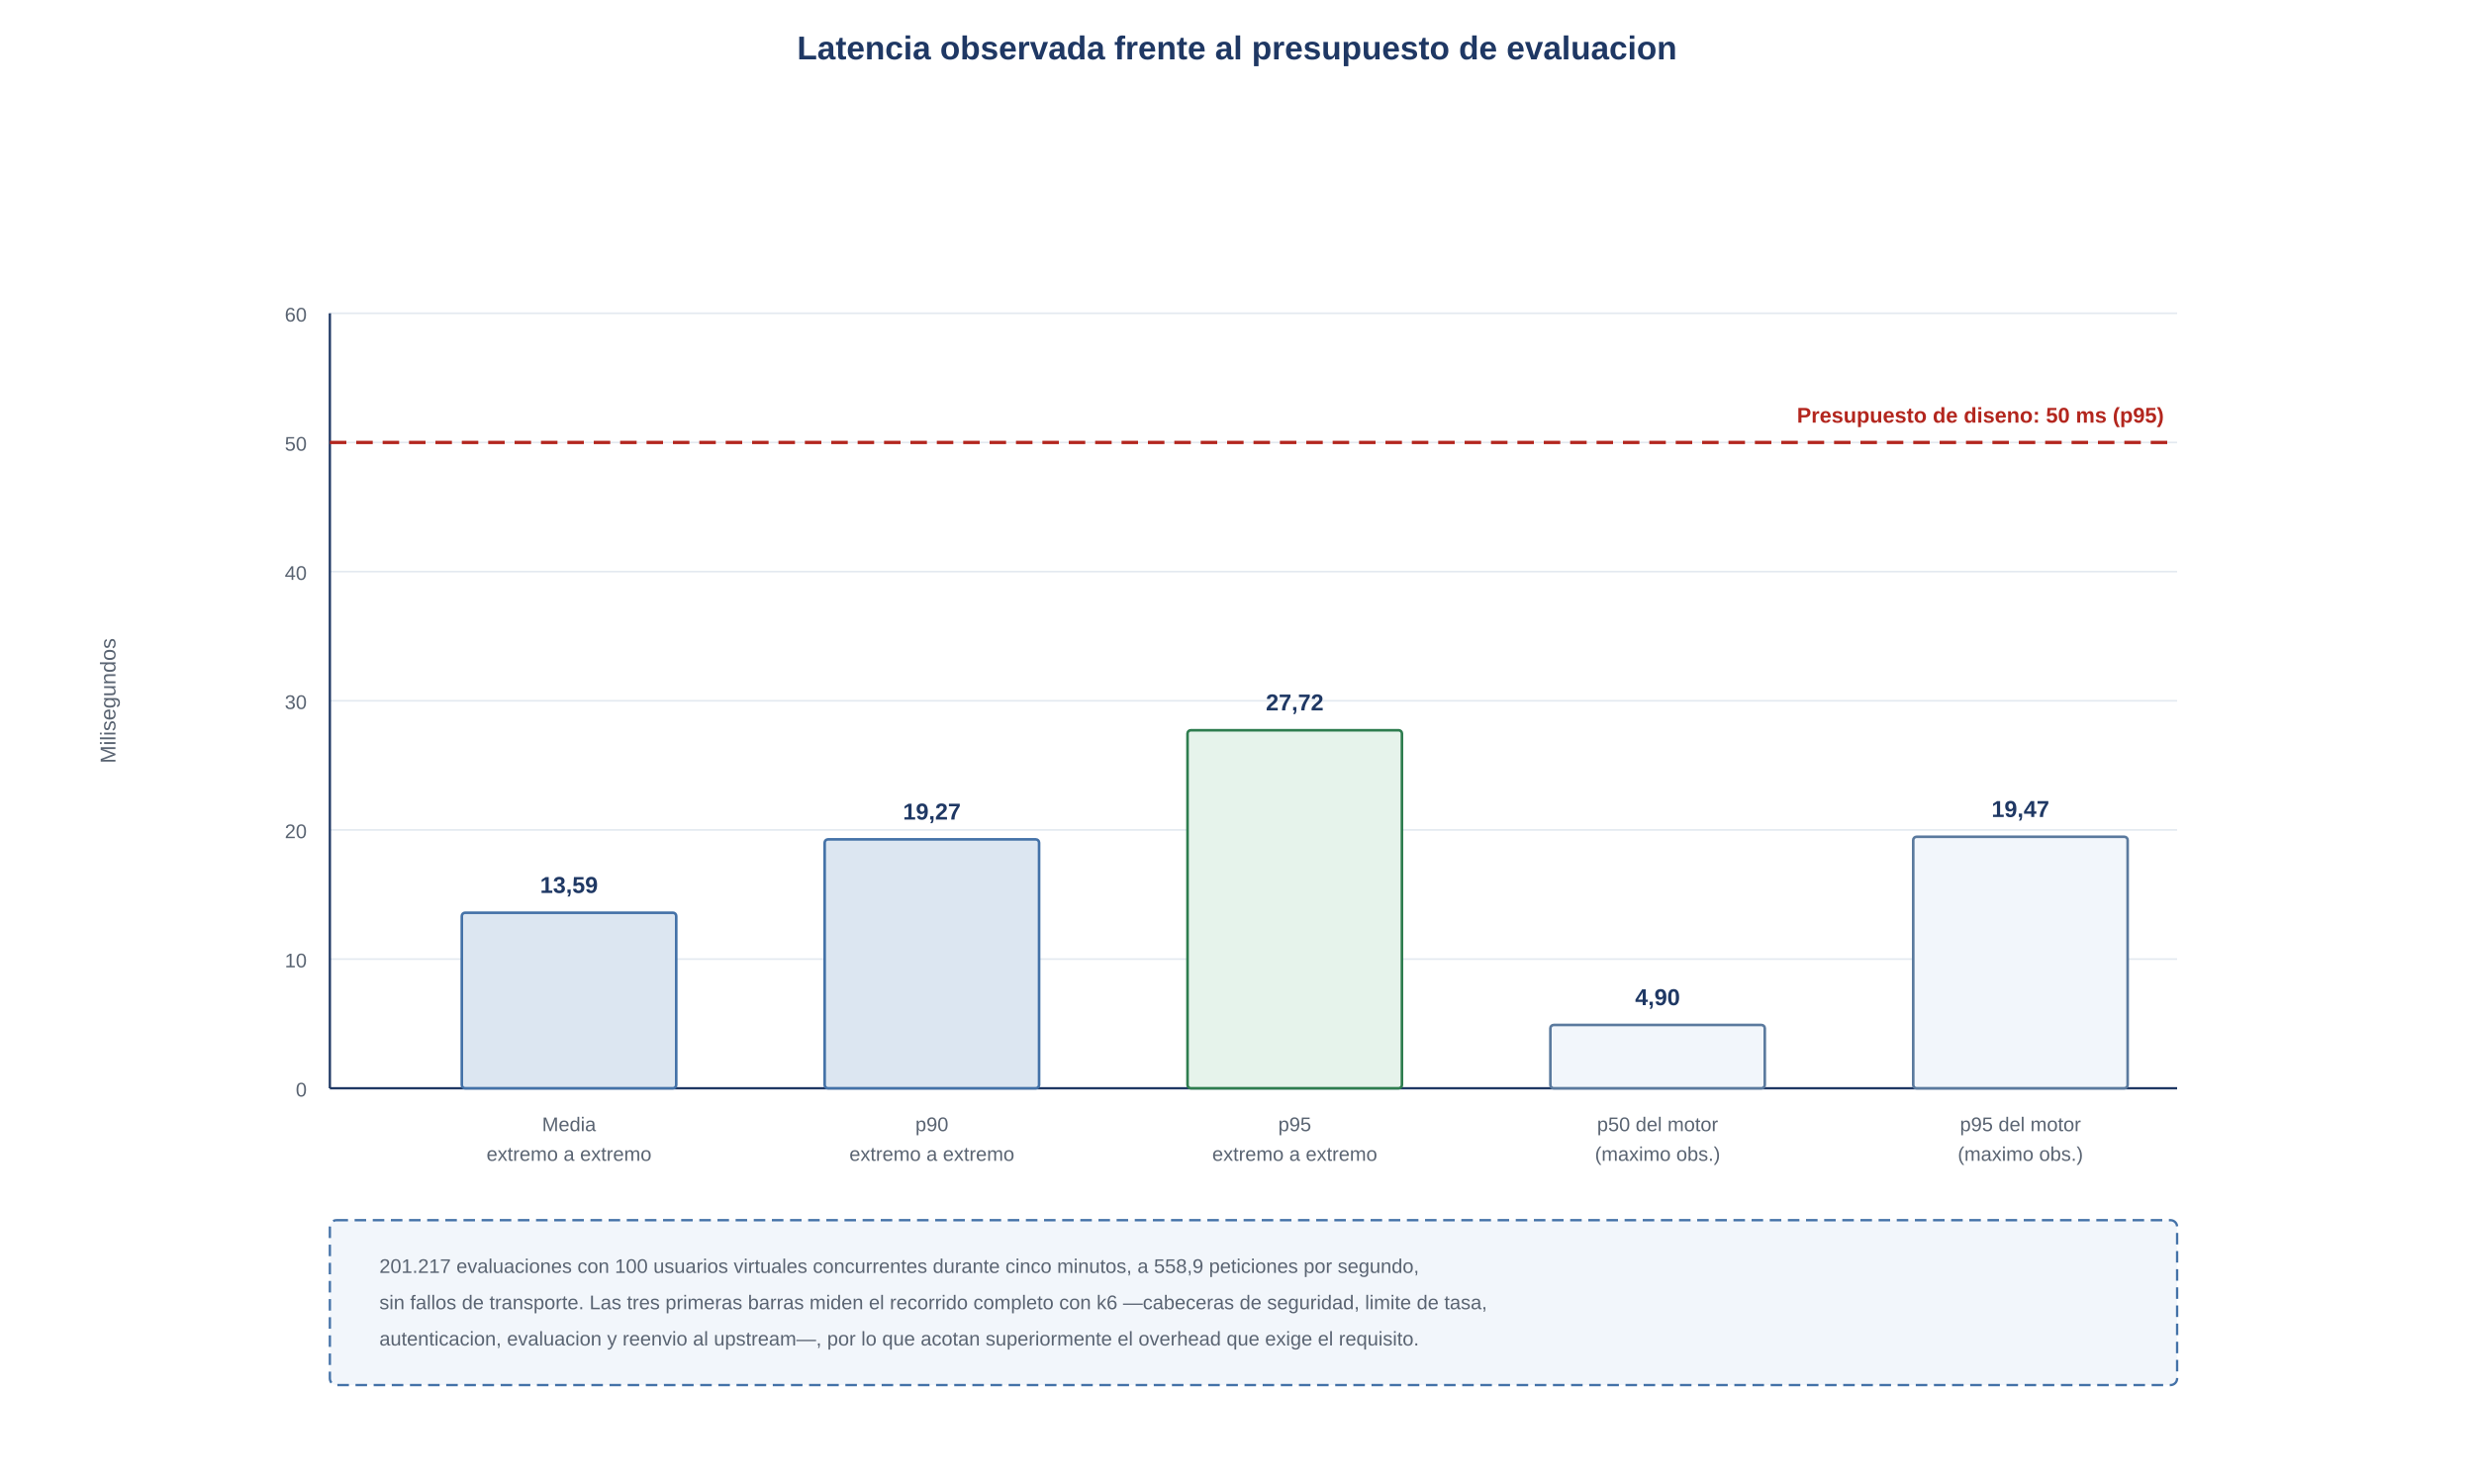
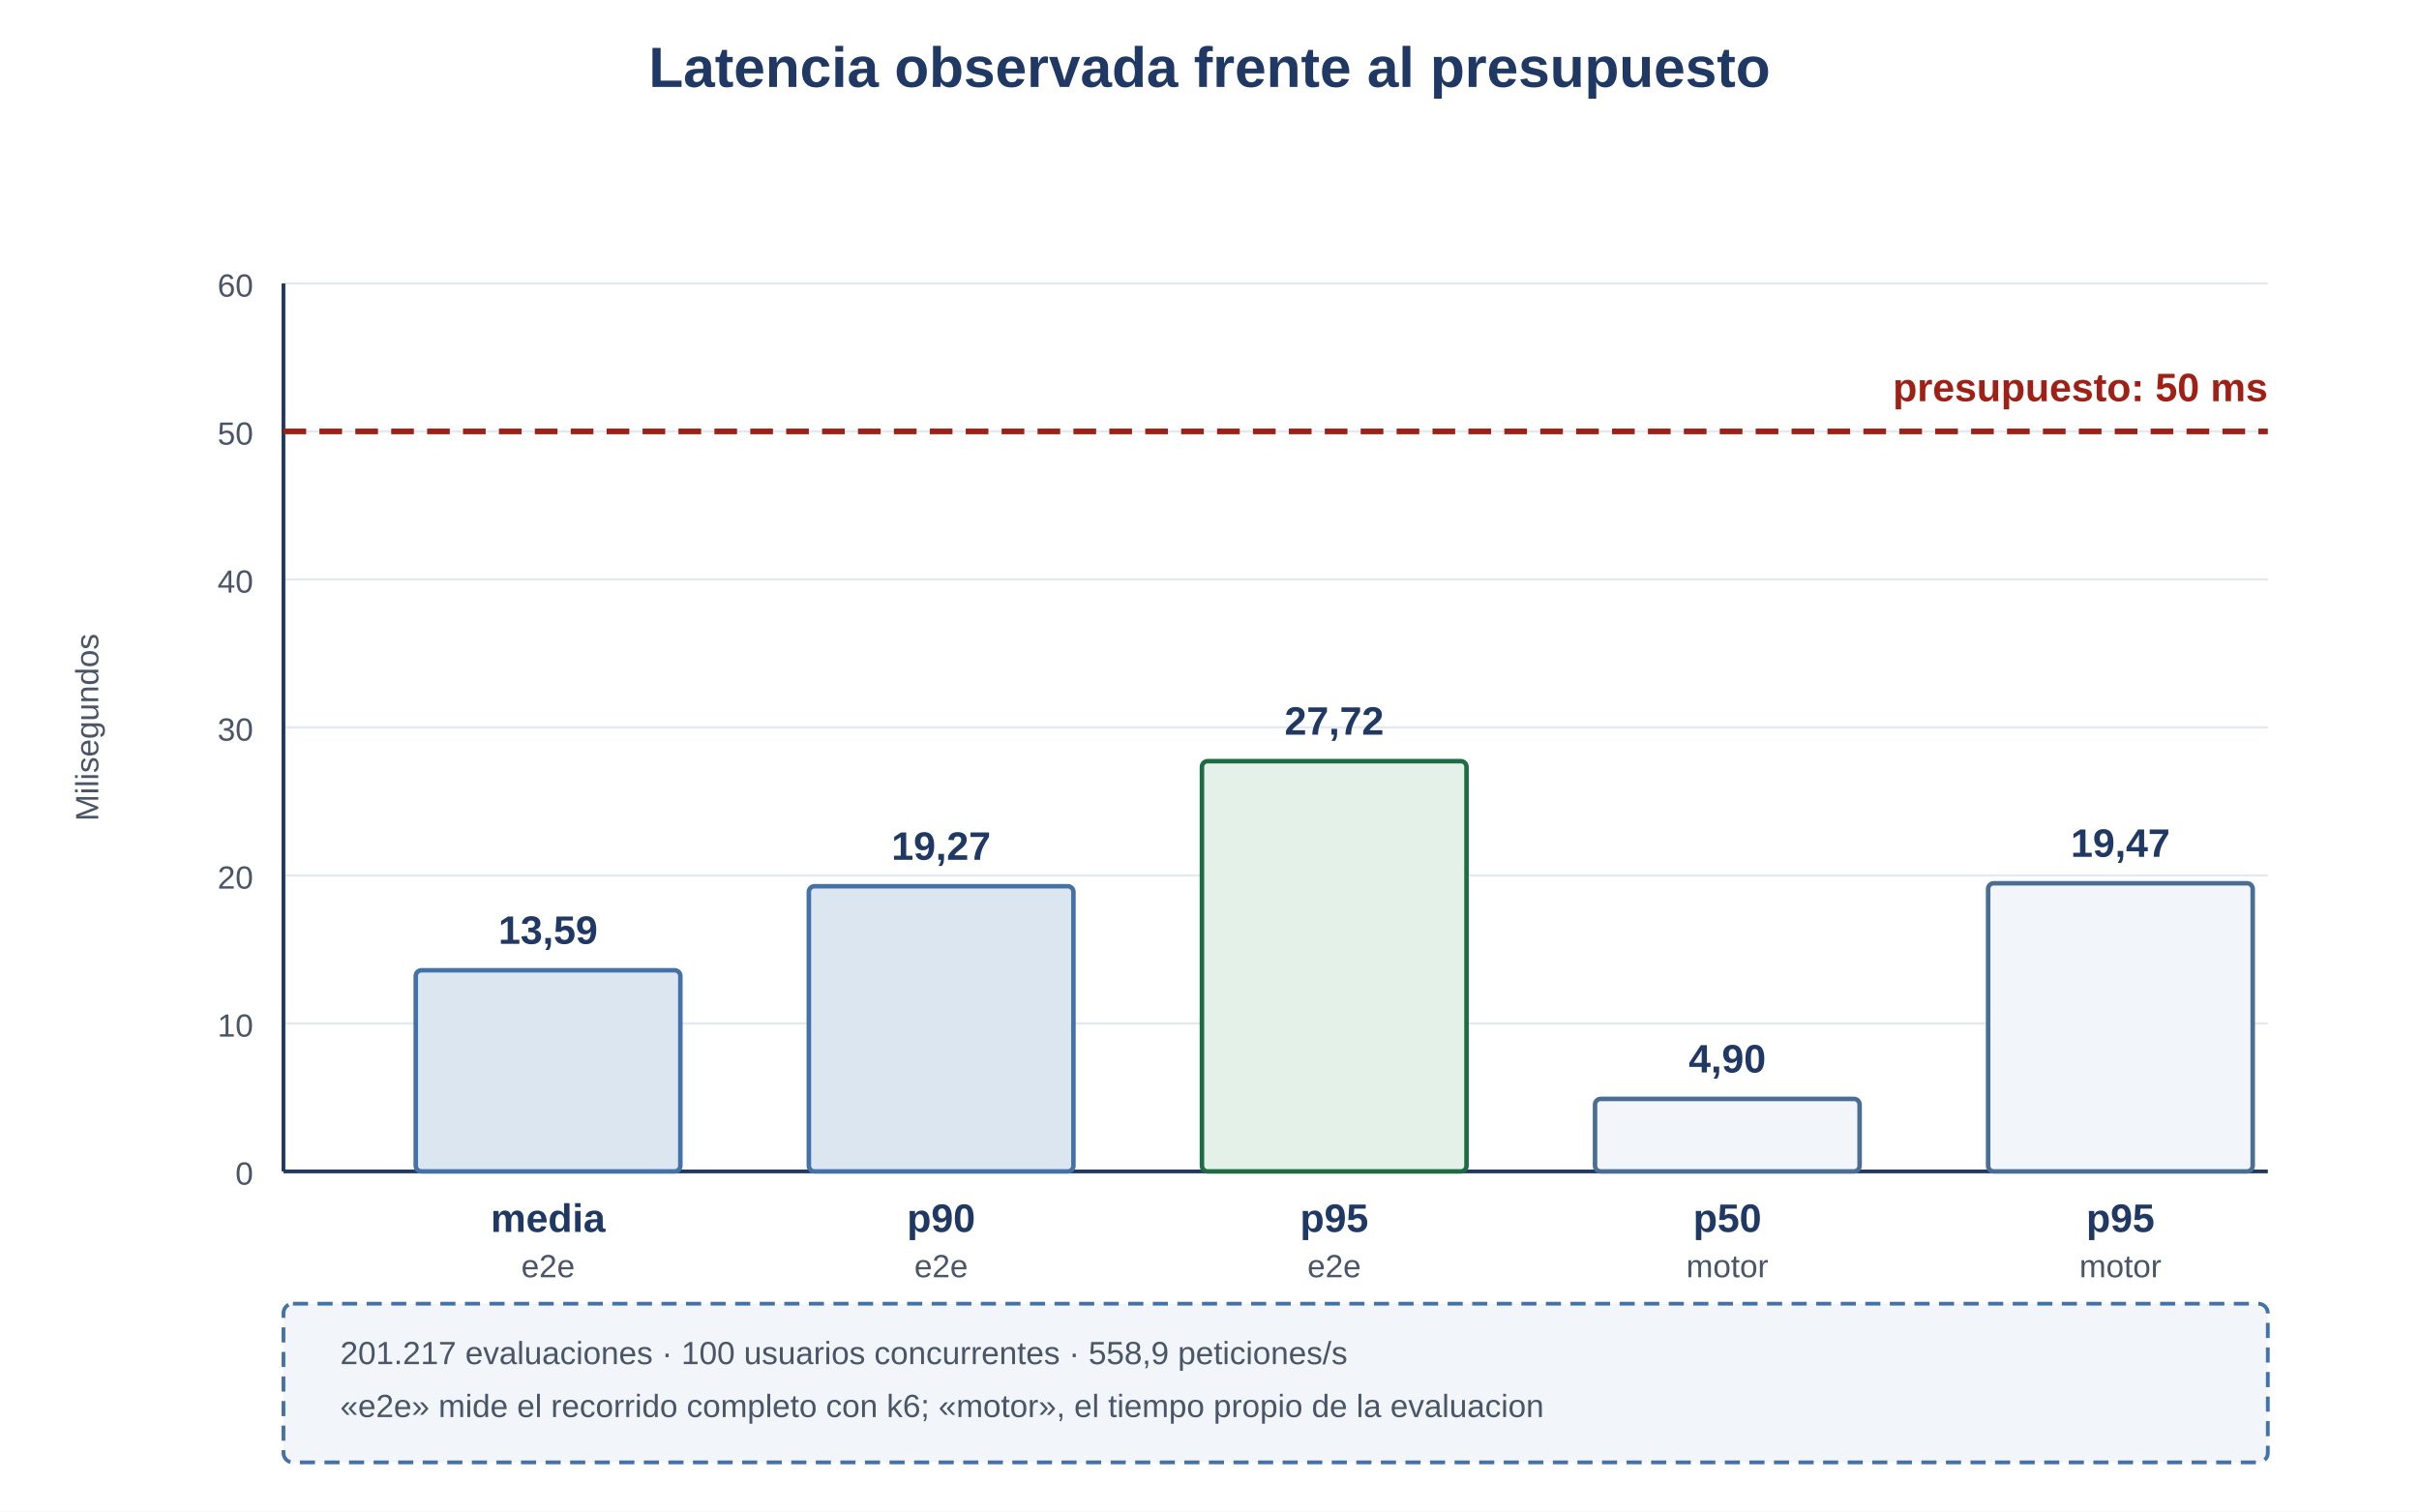
- <svg xmlns="http://www.w3.org/2000/svg" viewBox="0 0 1500 900" width="1500" height="900">
-   <rect width="1500" height="900" fill="#FFFFFF" />
-   <text x="750.0" y="36" font-family="'Segoe UI', 'Calibri', Arial, sans-serif" font-size="20" font-weight="600" fill="#1F3864" text-anchor="middle">Latencia observada frente al presupuesto de evaluacion</text>
-   <line x1="200" y1="660.0" x2="1320" y2="660.0" stroke="#E3E9F0" stroke-width="1" />
-   <text x="186" y="665.0" font-family="'Segoe UI', 'Calibri', Arial, sans-serif" font-size="12" font-weight="400" fill="#5A6472" text-anchor="end">0</text>
-   <line x1="200" y1="581.667" x2="1320" y2="581.667" stroke="#E3E9F0" stroke-width="1" />
-   <text x="186" y="586.667" font-family="'Segoe UI', 'Calibri', Arial, sans-serif" font-size="12" font-weight="400" fill="#5A6472" text-anchor="end">10</text>
-   <line x1="200" y1="503.333" x2="1320" y2="503.333" stroke="#E3E9F0" stroke-width="1" />
-   <text x="186" y="508.333" font-family="'Segoe UI', 'Calibri', Arial, sans-serif" font-size="12" font-weight="400" fill="#5A6472" text-anchor="end">20</text>
-   <line x1="200" y1="425.0" x2="1320" y2="425.0" stroke="#E3E9F0" stroke-width="1" />
-   <text x="186" y="430.0" font-family="'Segoe UI', 'Calibri', Arial, sans-serif" font-size="12" font-weight="400" fill="#5A6472" text-anchor="end">30</text>
-   <line x1="200" y1="346.667" x2="1320" y2="346.667" stroke="#E3E9F0" stroke-width="1" />
-   <text x="186" y="351.667" font-family="'Segoe UI', 'Calibri', Arial, sans-serif" font-size="12" font-weight="400" fill="#5A6472" text-anchor="end">40</text>
-   <line x1="200" y1="268.333" x2="1320" y2="268.333" stroke="#E3E9F0" stroke-width="1" />
-   <text x="186" y="273.333" font-family="'Segoe UI', 'Calibri', Arial, sans-serif" font-size="12" font-weight="400" fill="#5A6472" text-anchor="end">50</text>
-   <line x1="200" y1="190.0" x2="1320" y2="190.0" stroke="#E3E9F0" stroke-width="1" />
-   <text x="186" y="195.0" font-family="'Segoe UI', 'Calibri', Arial, sans-serif" font-size="12" font-weight="400" fill="#5A6472" text-anchor="end">60</text>
-   <line x1="200" y1="660" x2="1320" y2="660" stroke="#1F3864" stroke-width="1.4" />
-   <line x1="200" y1="190.0" x2="200" y2="660" stroke="#1F3864" stroke-width="1.4" />
-   <text x="70" y="425.0" font-family="'Segoe UI', 'Calibri', Arial, sans-serif" font-size="13" fill="#5A6472" text-anchor="middle" transform="rotate(-90 70 425.0)">Milisegundos</text>
-   <line x1="200" y1="268.333" x2="1320" y2="268.333" stroke="#B3261E" stroke-width="2" stroke-dasharray="10 6" />
-   <text x="1312" y="256.333" font-family="'Segoe UI', 'Calibri', Arial, sans-serif" font-size="13" font-weight="600" fill="#B3261E" text-anchor="end">Presupuesto de diseno: 50 ms (p95)</text>
-   <rect x="280" y="553.545" width="130" height="106.455" fill="#DCE6F1" stroke="#4472A8" stroke-width="1.6" rx="2" />
-   <text x="345.0" y="541.545" font-family="'Segoe UI', 'Calibri', Arial, sans-serif" font-size="14" font-weight="600" fill="#1F3864" text-anchor="middle">13,59</text>
-   <text x="345.0" y="686" font-family="'Segoe UI', 'Calibri', Arial, sans-serif" font-size="12" font-weight="400" fill="#5A6472" text-anchor="middle">Media</text>
-   <text x="345.0" y="704" font-family="'Segoe UI', 'Calibri', Arial, sans-serif" font-size="12" font-weight="400" fill="#5A6472" text-anchor="middle">extremo a extremo</text>
-   <rect x="500" y="509.052" width="130" height="150.948" fill="#DCE6F1" stroke="#4472A8" stroke-width="1.6" rx="2" />
-   <text x="565.0" y="497.052" font-family="'Segoe UI', 'Calibri', Arial, sans-serif" font-size="14" font-weight="600" fill="#1F3864" text-anchor="middle">19,27</text>
-   <text x="565.0" y="686" font-family="'Segoe UI', 'Calibri', Arial, sans-serif" font-size="12" font-weight="400" fill="#5A6472" text-anchor="middle">p90</text>
-   <text x="565.0" y="704" font-family="'Segoe UI', 'Calibri', Arial, sans-serif" font-size="12" font-weight="400" fill="#5A6472" text-anchor="middle">extremo a extremo</text>
-   <rect x="720" y="442.86" width="130" height="217.14" fill="#E6F3EB" stroke="#2E7D4F" stroke-width="1.6" rx="2" />
-   <text x="785.0" y="430.86" font-family="'Segoe UI', 'Calibri', Arial, sans-serif" font-size="14" font-weight="600" fill="#1F3864" text-anchor="middle">27,72</text>
-   <text x="785.0" y="686" font-family="'Segoe UI', 'Calibri', Arial, sans-serif" font-size="12" font-weight="400" fill="#5A6472" text-anchor="middle">p95</text>
-   <text x="785.0" y="704" font-family="'Segoe UI', 'Calibri', Arial, sans-serif" font-size="12" font-weight="400" fill="#5A6472" text-anchor="middle">extremo a extremo</text>
-   <rect x="940" y="621.617" width="130" height="38.383" fill="#F2F6FB" stroke="#5B7A9E" stroke-width="1.6" rx="2" />
-   <text x="1005.0" y="609.617" font-family="'Segoe UI', 'Calibri', Arial, sans-serif" font-size="14" font-weight="600" fill="#1F3864" text-anchor="middle">4,90</text>
-   <text x="1005.0" y="686" font-family="'Segoe UI', 'Calibri', Arial, sans-serif" font-size="12" font-weight="400" fill="#5A6472" text-anchor="middle">p50 del motor</text>
-   <text x="1005.0" y="704" font-family="'Segoe UI', 'Calibri', Arial, sans-serif" font-size="12" font-weight="400" fill="#5A6472" text-anchor="middle">(maximo obs.)</text>
-   <rect x="1160" y="507.485" width="130" height="152.515" fill="#F2F6FB" stroke="#5B7A9E" stroke-width="1.6" rx="2" />
-   <text x="1225.0" y="495.485" font-family="'Segoe UI', 'Calibri', Arial, sans-serif" font-size="14" font-weight="600" fill="#1F3864" text-anchor="middle">19,47</text>
-   <text x="1225.0" y="686" font-family="'Segoe UI', 'Calibri', Arial, sans-serif" font-size="12" font-weight="400" fill="#5A6472" text-anchor="middle">p95 del motor</text>
-   <text x="1225.0" y="704" font-family="'Segoe UI', 'Calibri', Arial, sans-serif" font-size="12" font-weight="400" fill="#5A6472" text-anchor="middle">(maximo obs.)</text>
-   <rect x="200" y="740" width="1120" height="100" fill="#F2F6FB" stroke="#4472A8" stroke-width="1.4" rx="4" stroke-dasharray="7 4" />
-   <text x="760.0" y="764" font-family="'Segoe UI', 'Calibri', Arial, sans-serif" font-size="14" font-weight="600" fill="#1F3864" text-anchor="middle" />
-   <text x="230" y="772" font-family="'Segoe UI', 'Calibri', Arial, sans-serif" font-size="12" font-weight="400" fill="#5A6472" text-anchor="start">201.217 evaluaciones con 100 usuarios virtuales concurrentes durante cinco minutos, a 558,9 peticiones por segundo,</text>
-   <text x="230" y="794" font-family="'Segoe UI', 'Calibri', Arial, sans-serif" font-size="12" font-weight="400" fill="#5A6472" text-anchor="start">sin fallos de transporte. Las tres primeras barras miden el recorrido completo con k6 —cabeceras de seguridad, limite de tasa,</text>
-   <text x="230" y="816" font-family="'Segoe UI', 'Calibri', Arial, sans-serif" font-size="12" font-weight="400" fill="#5A6472" text-anchor="start">autenticacion, evaluacion y reenvio al upstream—, por lo que acotan superiormente el overhead que exige el requisito.</text>
+ <svg xmlns="http://www.w3.org/2000/svg" viewBox="0 0 1280 800" width="1280" height="800">
+   <rect width="1280" height="800" fill="#FFFFFF" />
+   <text x="640.0" y="46" font-family="'Segoe UI', 'Calibri', Arial, sans-serif" font-size="30" font-weight="600" fill="#1F3864" text-anchor="middle">Latencia observada frente al presupuesto</text>
+   <line x1="150" y1="620.0" x2="1200" y2="620.0" stroke="#E3E9F0" stroke-width="1.2" />
+   <text x="134" y="627.0" font-family="'Segoe UI', 'Calibri', Arial, sans-serif" font-size="17" font-weight="400" fill="#4A5568" text-anchor="end">0</text>
+   <line x1="150" y1="541.667" x2="1200" y2="541.667" stroke="#E3E9F0" stroke-width="1.2" />
+   <text x="134" y="548.667" font-family="'Segoe UI', 'Calibri', Arial, sans-serif" font-size="17" font-weight="400" fill="#4A5568" text-anchor="end">10</text>
+   <line x1="150" y1="463.333" x2="1200" y2="463.333" stroke="#E3E9F0" stroke-width="1.2" />
+   <text x="134" y="470.333" font-family="'Segoe UI', 'Calibri', Arial, sans-serif" font-size="17" font-weight="400" fill="#4A5568" text-anchor="end">20</text>
+   <line x1="150" y1="385.0" x2="1200" y2="385.0" stroke="#E3E9F0" stroke-width="1.2" />
+   <text x="134" y="392.0" font-family="'Segoe UI', 'Calibri', Arial, sans-serif" font-size="17" font-weight="400" fill="#4A5568" text-anchor="end">30</text>
+   <line x1="150" y1="306.667" x2="1200" y2="306.667" stroke="#E3E9F0" stroke-width="1.2" />
+   <text x="134" y="313.667" font-family="'Segoe UI', 'Calibri', Arial, sans-serif" font-size="17" font-weight="400" fill="#4A5568" text-anchor="end">40</text>
+   <line x1="150" y1="228.333" x2="1200" y2="228.333" stroke="#E3E9F0" stroke-width="1.2" />
+   <text x="134" y="235.333" font-family="'Segoe UI', 'Calibri', Arial, sans-serif" font-size="17" font-weight="400" fill="#4A5568" text-anchor="end">50</text>
+   <line x1="150" y1="150.0" x2="1200" y2="150.0" stroke="#E3E9F0" stroke-width="1.2" />
+   <text x="134" y="157.0" font-family="'Segoe UI', 'Calibri', Arial, sans-serif" font-size="17" font-weight="400" fill="#4A5568" text-anchor="end">60</text>
+   <line x1="150" y1="620" x2="1200" y2="620" stroke="#1F3864" stroke-width="2" />
+   <line x1="150" y1="150.0" x2="150" y2="620" stroke="#1F3864" stroke-width="2" />
+   <text x="52" y="385.0" font-family="'Segoe UI', 'Calibri', Arial, sans-serif" font-size="17" fill="#4A5568" text-anchor="middle" transform="rotate(-90 52 385.0)">Milisegundos</text>
+   <line x1="150" y1="228.333" x2="1200" y2="228.333" stroke="#A02015" stroke-width="3" stroke-dasharray="12 7" />
+   <text x="1200" y="212.333" font-family="'Segoe UI', 'Calibri', Arial, sans-serif" font-size="21" font-weight="600" fill="#A02015" text-anchor="end">presupuesto: 50 ms</text>
+   <rect x="220" y="513.545" width="140" height="106.455" fill="#DCE6F1" stroke="#4472A8" stroke-width="2.4" rx="3" />
+   <text x="290.0" y="499.545" font-family="'Segoe UI', 'Calibri', Arial, sans-serif" font-size="21" font-weight="600" fill="#1F3864" text-anchor="middle">13,59</text>
+   <text x="290.0" y="652" font-family="'Segoe UI', 'Calibri', Arial, sans-serif" font-size="21" font-weight="600" fill="#1F3864" text-anchor="middle">media</text>
+   <text x="290.0" y="676" font-family="'Segoe UI', 'Calibri', Arial, sans-serif" font-size="17" font-weight="400" fill="#4A5568" text-anchor="middle">e2e</text>
+   <rect x="428" y="469.052" width="140" height="150.948" fill="#DCE6F1" stroke="#4472A8" stroke-width="2.4" rx="3" />
+   <text x="498.0" y="455.052" font-family="'Segoe UI', 'Calibri', Arial, sans-serif" font-size="21" font-weight="600" fill="#1F3864" text-anchor="middle">19,27</text>
+   <text x="498.0" y="652" font-family="'Segoe UI', 'Calibri', Arial, sans-serif" font-size="21" font-weight="600" fill="#1F3864" text-anchor="middle">p90</text>
+   <text x="498.0" y="676" font-family="'Segoe UI', 'Calibri', Arial, sans-serif" font-size="17" font-weight="400" fill="#4A5568" text-anchor="middle">e2e</text>
+   <rect x="636" y="402.86" width="140" height="217.14" fill="#E3F1E9" stroke="#1F6B45" stroke-width="2.4" rx="3" />
+   <text x="706.0" y="388.86" font-family="'Segoe UI', 'Calibri', Arial, sans-serif" font-size="21" font-weight="600" fill="#1F3864" text-anchor="middle">27,72</text>
+   <text x="706.0" y="652" font-family="'Segoe UI', 'Calibri', Arial, sans-serif" font-size="21" font-weight="600" fill="#1F3864" text-anchor="middle">p95</text>
+   <text x="706.0" y="676" font-family="'Segoe UI', 'Calibri', Arial, sans-serif" font-size="17" font-weight="400" fill="#4A5568" text-anchor="middle">e2e</text>
+   <rect x="844" y="581.617" width="140" height="38.383" fill="#F2F6FB" stroke="#4A6D94" stroke-width="2.4" rx="3" />
+   <text x="914.0" y="567.617" font-family="'Segoe UI', 'Calibri', Arial, sans-serif" font-size="21" font-weight="600" fill="#1F3864" text-anchor="middle">4,90</text>
+   <text x="914.0" y="652" font-family="'Segoe UI', 'Calibri', Arial, sans-serif" font-size="21" font-weight="600" fill="#1F3864" text-anchor="middle">p50</text>
+   <text x="914.0" y="676" font-family="'Segoe UI', 'Calibri', Arial, sans-serif" font-size="17" font-weight="400" fill="#4A5568" text-anchor="middle">motor</text>
+   <rect x="1052" y="467.485" width="140" height="152.515" fill="#F2F6FB" stroke="#4A6D94" stroke-width="2.4" rx="3" />
+   <text x="1122.0" y="453.485" font-family="'Segoe UI', 'Calibri', Arial, sans-serif" font-size="21" font-weight="600" fill="#1F3864" text-anchor="middle">19,47</text>
+   <text x="1122.0" y="652" font-family="'Segoe UI', 'Calibri', Arial, sans-serif" font-size="21" font-weight="600" fill="#1F3864" text-anchor="middle">p95</text>
+   <text x="1122.0" y="676" font-family="'Segoe UI', 'Calibri', Arial, sans-serif" font-size="17" font-weight="400" fill="#4A5568" text-anchor="middle">motor</text>
+   <rect x="150" y="690" width="1050" height="84" fill="#F2F6FB" stroke="#4472A8" stroke-width="2" rx="5" stroke-dasharray="8 5" />
+   <text x="180" y="722" font-family="'Segoe UI', 'Calibri', Arial, sans-serif" font-size="17" font-weight="400" fill="#4A5568" text-anchor="start">201.217 evaluaciones · 100 usuarios concurrentes · 558,9 peticiones/s</text>
+   <text x="180" y="750" font-family="'Segoe UI', 'Calibri', Arial, sans-serif" font-size="17" font-weight="400" fill="#4A5568" text-anchor="start">«e2e» mide el recorrido completo con k6; «motor», el tiempo propio de la evaluacion</text>
</svg>
